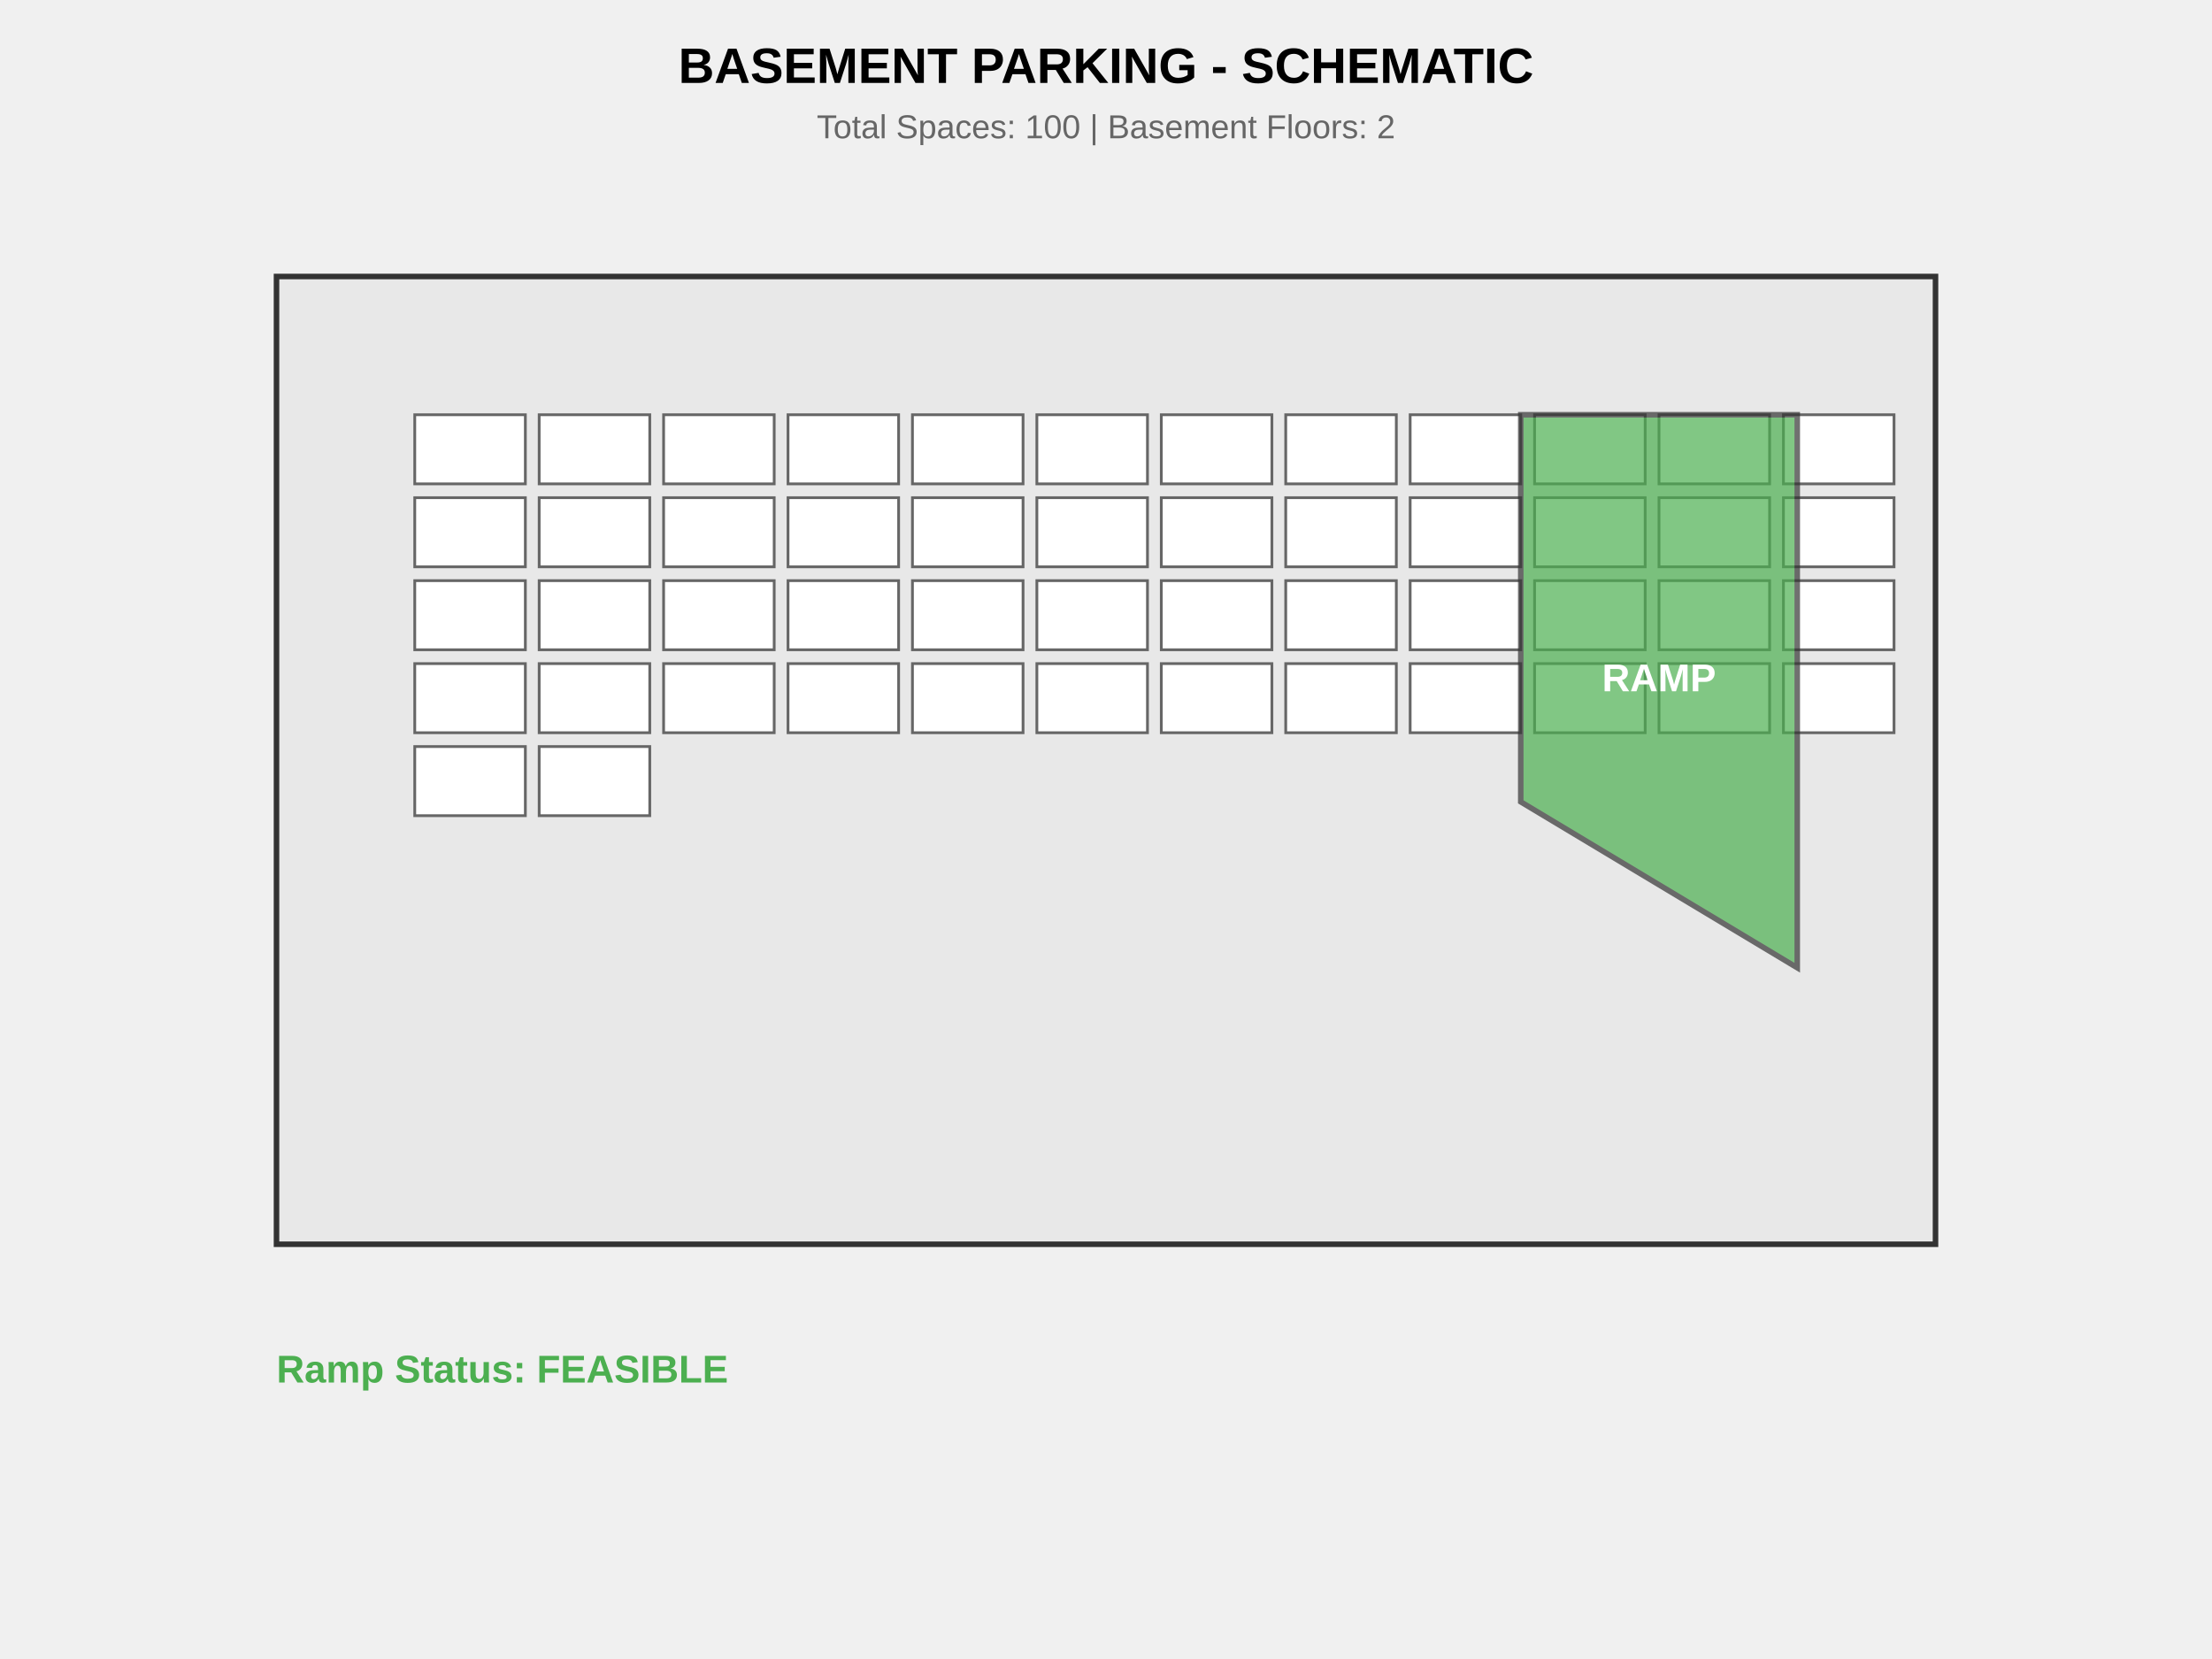
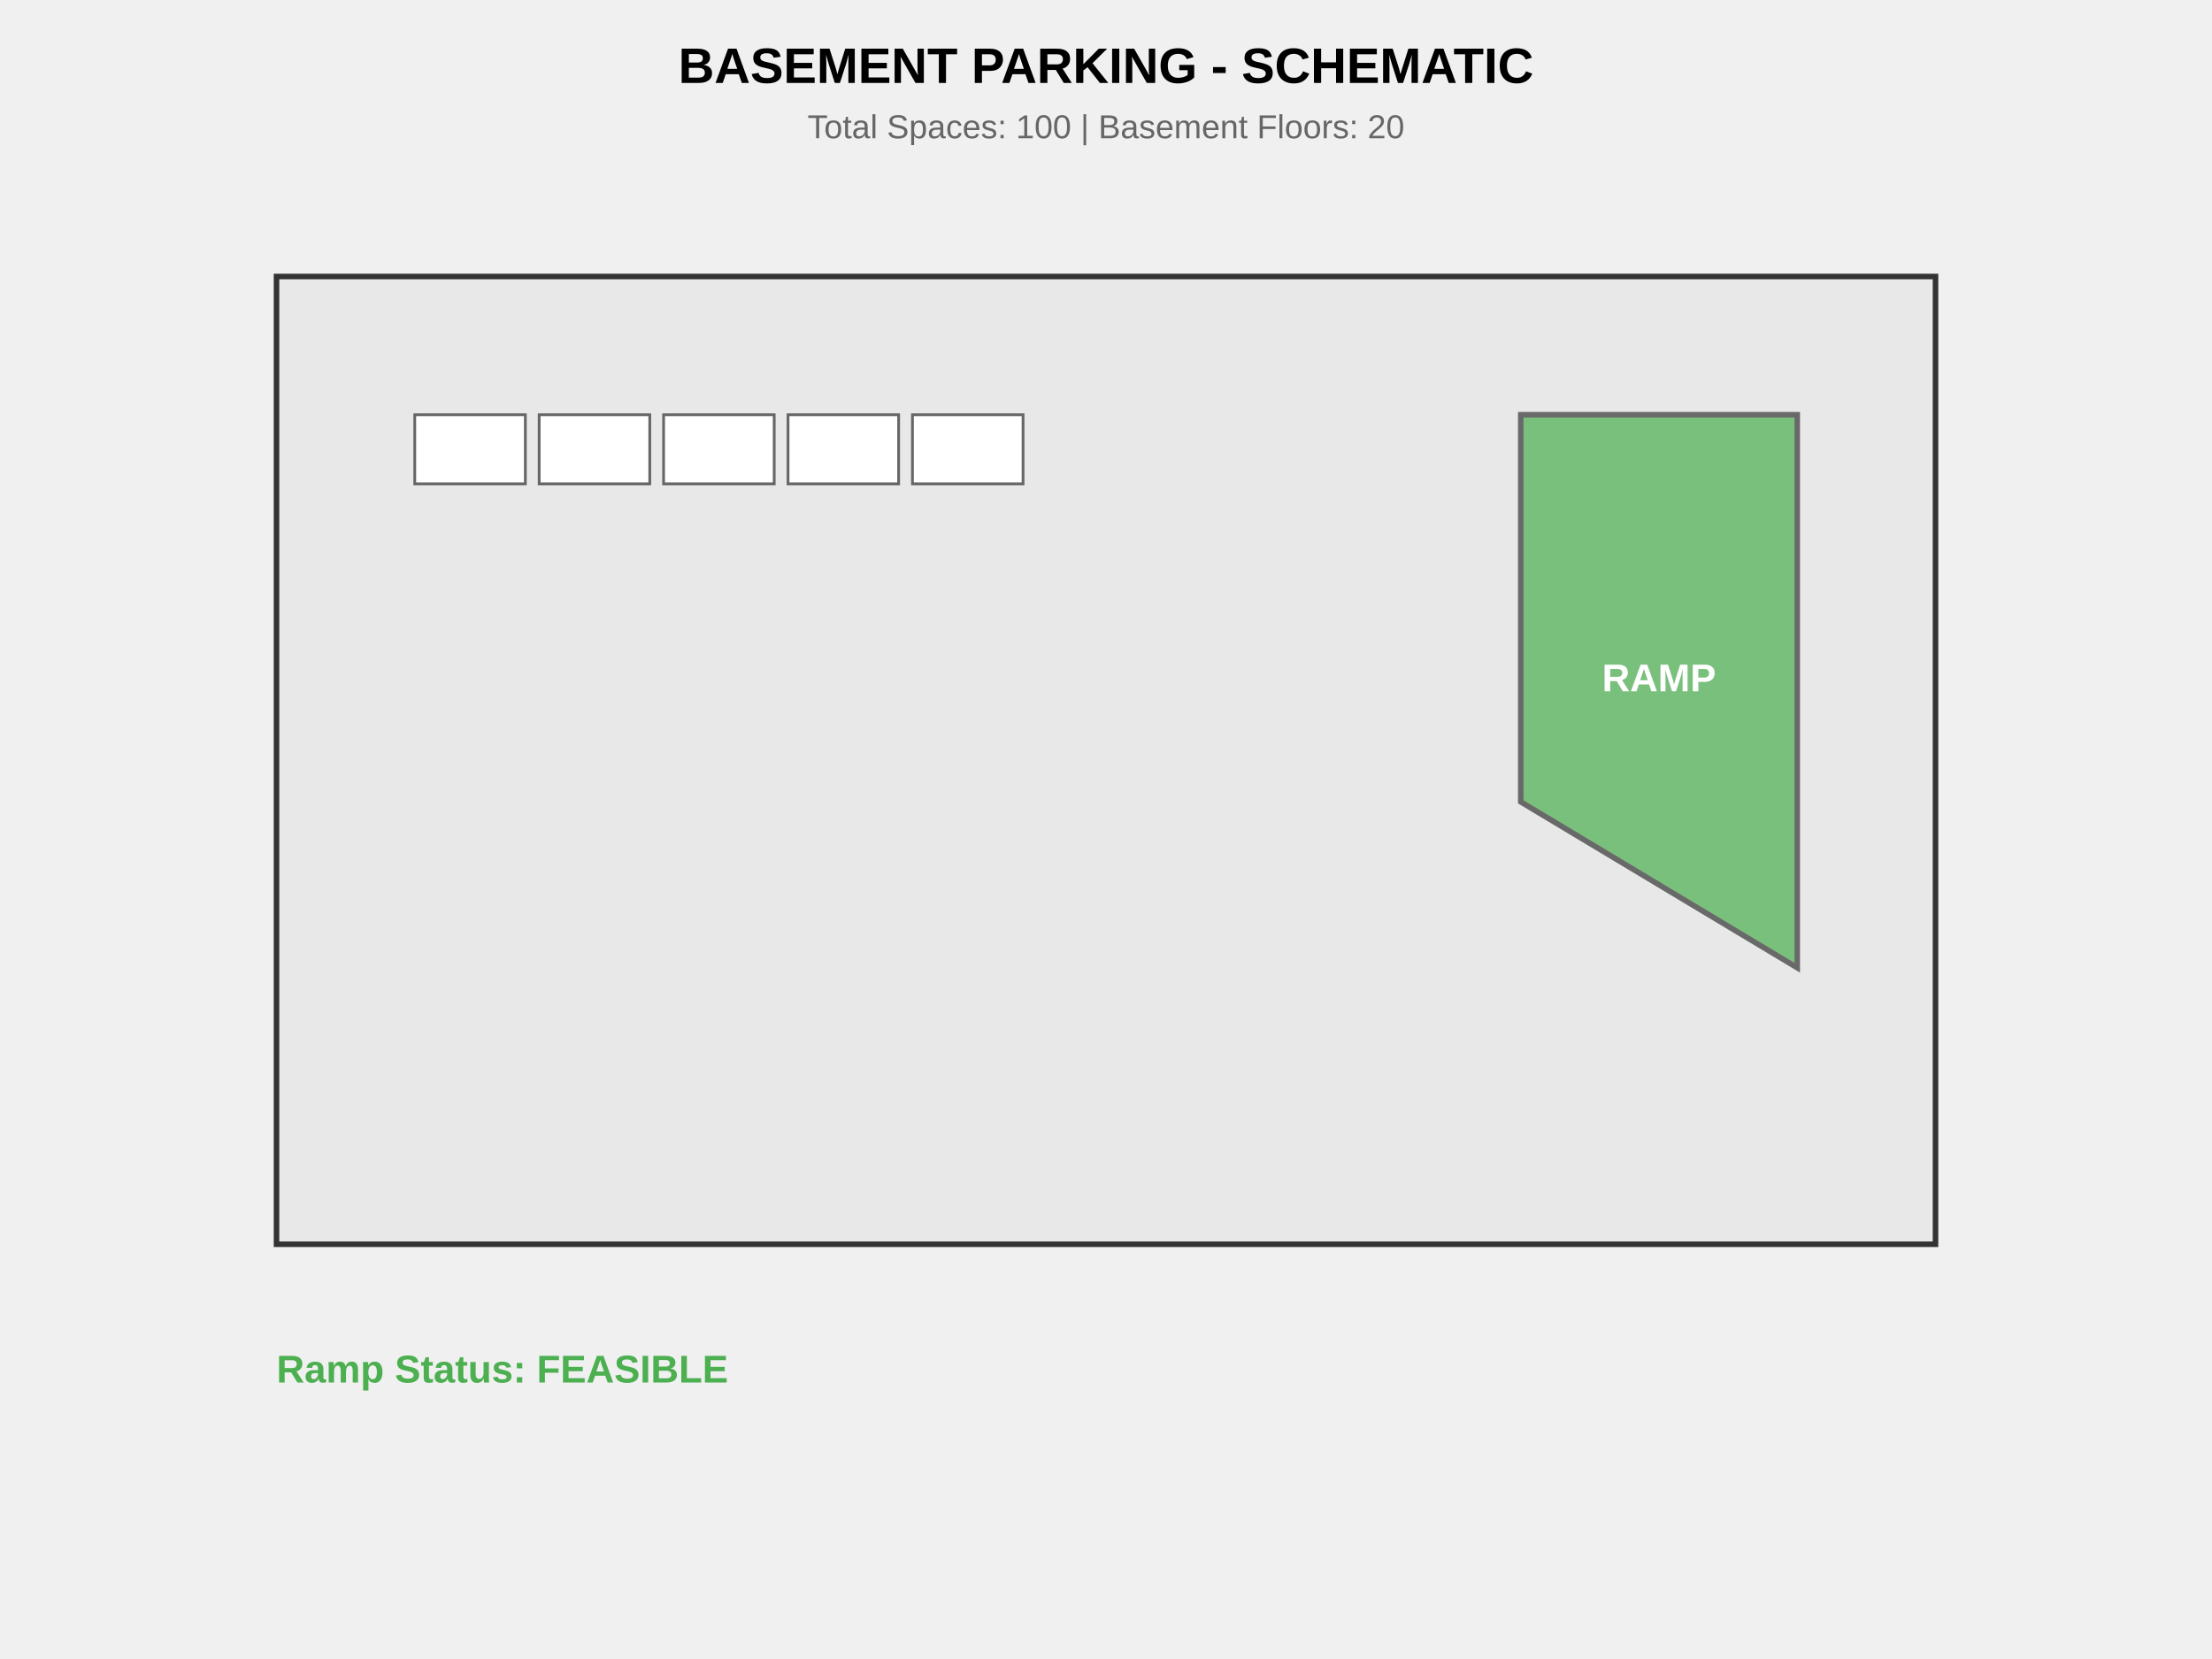
<svg xmlns="http://www.w3.org/2000/svg" width="800" height="600" viewBox="0 0 800 600">
  <defs>
    <style>
            text { font-family: Arial, sans-serif; }
            .title { font-size: 16px; font-weight: bold; }
            .label { font-size: 12px; }
            .small { font-size: 10px; fill: #666; }
        </style>
  </defs>
  <text x="400" y="30" font-size="18" font-family="Arial" fill="black" text-anchor="middle" font-weight="bold">BASEMENT PARKING - SCHEMATIC</text>
-   <text x="400" y="50" font-size="12" font-family="Arial" fill="#666" text-anchor="middle" font-weight="normal">Total Spaces: 100 | Basement Floors: 2</text>
+   <text x="400" y="50" font-size="12" font-family="Arial" fill="#666" text-anchor="middle" font-weight="normal">Total Spaces: 100 | Basement Floors: 20</text>
  <rect x="100" y="100" width="600" height="350" fill="#e8e8e8" stroke="#333" stroke-width="2" opacity="1.0" />
  <rect x="150" y="150" width="40" height="25" fill="white" stroke="#666" stroke-width="1" opacity="1.0" />
  <rect x="195" y="150" width="40" height="25" fill="white" stroke="#666" stroke-width="1" opacity="1.0" />
  <rect x="240" y="150" width="40" height="25" fill="white" stroke="#666" stroke-width="1" opacity="1.0" />
  <rect x="285" y="150" width="40" height="25" fill="white" stroke="#666" stroke-width="1" opacity="1.0" />
  <rect x="330" y="150" width="40" height="25" fill="white" stroke="#666" stroke-width="1" opacity="1.0" />
-   <rect x="375" y="150" width="40" height="25" fill="white" stroke="#666" stroke-width="1" opacity="1.0" />
-   <rect x="420" y="150" width="40" height="25" fill="white" stroke="#666" stroke-width="1" opacity="1.0" />
-   <rect x="465" y="150" width="40" height="25" fill="white" stroke="#666" stroke-width="1" opacity="1.0" />
-   <rect x="510" y="150" width="40" height="25" fill="white" stroke="#666" stroke-width="1" opacity="1.0" />
-   <rect x="555" y="150" width="40" height="25" fill="white" stroke="#666" stroke-width="1" opacity="1.0" />
-   <rect x="600" y="150" width="40" height="25" fill="white" stroke="#666" stroke-width="1" opacity="1.0" />
-   <rect x="645" y="150" width="40" height="25" fill="white" stroke="#666" stroke-width="1" opacity="1.0" />
-   <rect x="150" y="180" width="40" height="25" fill="white" stroke="#666" stroke-width="1" opacity="1.0" />
-   <rect x="195" y="180" width="40" height="25" fill="white" stroke="#666" stroke-width="1" opacity="1.0" />
-   <rect x="240" y="180" width="40" height="25" fill="white" stroke="#666" stroke-width="1" opacity="1.0" />
-   <rect x="285" y="180" width="40" height="25" fill="white" stroke="#666" stroke-width="1" opacity="1.0" />
-   <rect x="330" y="180" width="40" height="25" fill="white" stroke="#666" stroke-width="1" opacity="1.0" />
-   <rect x="375" y="180" width="40" height="25" fill="white" stroke="#666" stroke-width="1" opacity="1.0" />
-   <rect x="420" y="180" width="40" height="25" fill="white" stroke="#666" stroke-width="1" opacity="1.0" />
-   <rect x="465" y="180" width="40" height="25" fill="white" stroke="#666" stroke-width="1" opacity="1.0" />
-   <rect x="510" y="180" width="40" height="25" fill="white" stroke="#666" stroke-width="1" opacity="1.0" />
-   <rect x="555" y="180" width="40" height="25" fill="white" stroke="#666" stroke-width="1" opacity="1.0" />
-   <rect x="600" y="180" width="40" height="25" fill="white" stroke="#666" stroke-width="1" opacity="1.0" />
-   <rect x="645" y="180" width="40" height="25" fill="white" stroke="#666" stroke-width="1" opacity="1.0" />
-   <rect x="150" y="210" width="40" height="25" fill="white" stroke="#666" stroke-width="1" opacity="1.0" />
-   <rect x="195" y="210" width="40" height="25" fill="white" stroke="#666" stroke-width="1" opacity="1.0" />
-   <rect x="240" y="210" width="40" height="25" fill="white" stroke="#666" stroke-width="1" opacity="1.0" />
-   <rect x="285" y="210" width="40" height="25" fill="white" stroke="#666" stroke-width="1" opacity="1.0" />
-   <rect x="330" y="210" width="40" height="25" fill="white" stroke="#666" stroke-width="1" opacity="1.0" />
-   <rect x="375" y="210" width="40" height="25" fill="white" stroke="#666" stroke-width="1" opacity="1.0" />
-   <rect x="420" y="210" width="40" height="25" fill="white" stroke="#666" stroke-width="1" opacity="1.0" />
-   <rect x="465" y="210" width="40" height="25" fill="white" stroke="#666" stroke-width="1" opacity="1.0" />
-   <rect x="510" y="210" width="40" height="25" fill="white" stroke="#666" stroke-width="1" opacity="1.0" />
-   <rect x="555" y="210" width="40" height="25" fill="white" stroke="#666" stroke-width="1" opacity="1.0" />
-   <rect x="600" y="210" width="40" height="25" fill="white" stroke="#666" stroke-width="1" opacity="1.0" />
-   <rect x="645" y="210" width="40" height="25" fill="white" stroke="#666" stroke-width="1" opacity="1.0" />
-   <rect x="150" y="240" width="40" height="25" fill="white" stroke="#666" stroke-width="1" opacity="1.0" />
-   <rect x="195" y="240" width="40" height="25" fill="white" stroke="#666" stroke-width="1" opacity="1.0" />
-   <rect x="240" y="240" width="40" height="25" fill="white" stroke="#666" stroke-width="1" opacity="1.0" />
-   <rect x="285" y="240" width="40" height="25" fill="white" stroke="#666" stroke-width="1" opacity="1.0" />
-   <rect x="330" y="240" width="40" height="25" fill="white" stroke="#666" stroke-width="1" opacity="1.0" />
-   <rect x="375" y="240" width="40" height="25" fill="white" stroke="#666" stroke-width="1" opacity="1.0" />
-   <rect x="420" y="240" width="40" height="25" fill="white" stroke="#666" stroke-width="1" opacity="1.0" />
-   <rect x="465" y="240" width="40" height="25" fill="white" stroke="#666" stroke-width="1" opacity="1.0" />
-   <rect x="510" y="240" width="40" height="25" fill="white" stroke="#666" stroke-width="1" opacity="1.0" />
-   <rect x="555" y="240" width="40" height="25" fill="white" stroke="#666" stroke-width="1" opacity="1.0" />
-   <rect x="600" y="240" width="40" height="25" fill="white" stroke="#666" stroke-width="1" opacity="1.0" />
-   <rect x="645" y="240" width="40" height="25" fill="white" stroke="#666" stroke-width="1" opacity="1.0" />
-   <rect x="150" y="270" width="40" height="25" fill="white" stroke="#666" stroke-width="1" opacity="1.0" />
-   <rect x="195" y="270" width="40" height="25" fill="white" stroke="#666" stroke-width="1" opacity="1.0" />
  <polygon points="550,150 650,150 650,350 550,290.0" fill="#4caf50" stroke="#333" stroke-width="2" opacity="0.7" />
  <text x="600.0" y="250.0" font-size="14" font-family="Arial" fill="white" text-anchor="middle" font-weight="bold">RAMP</text>
  <text x="100" y="500" font-size="14" font-family="Arial" fill="#4caf50" text-anchor="start" font-weight="bold">Ramp Status: FEASIBLE</text>
</svg>
